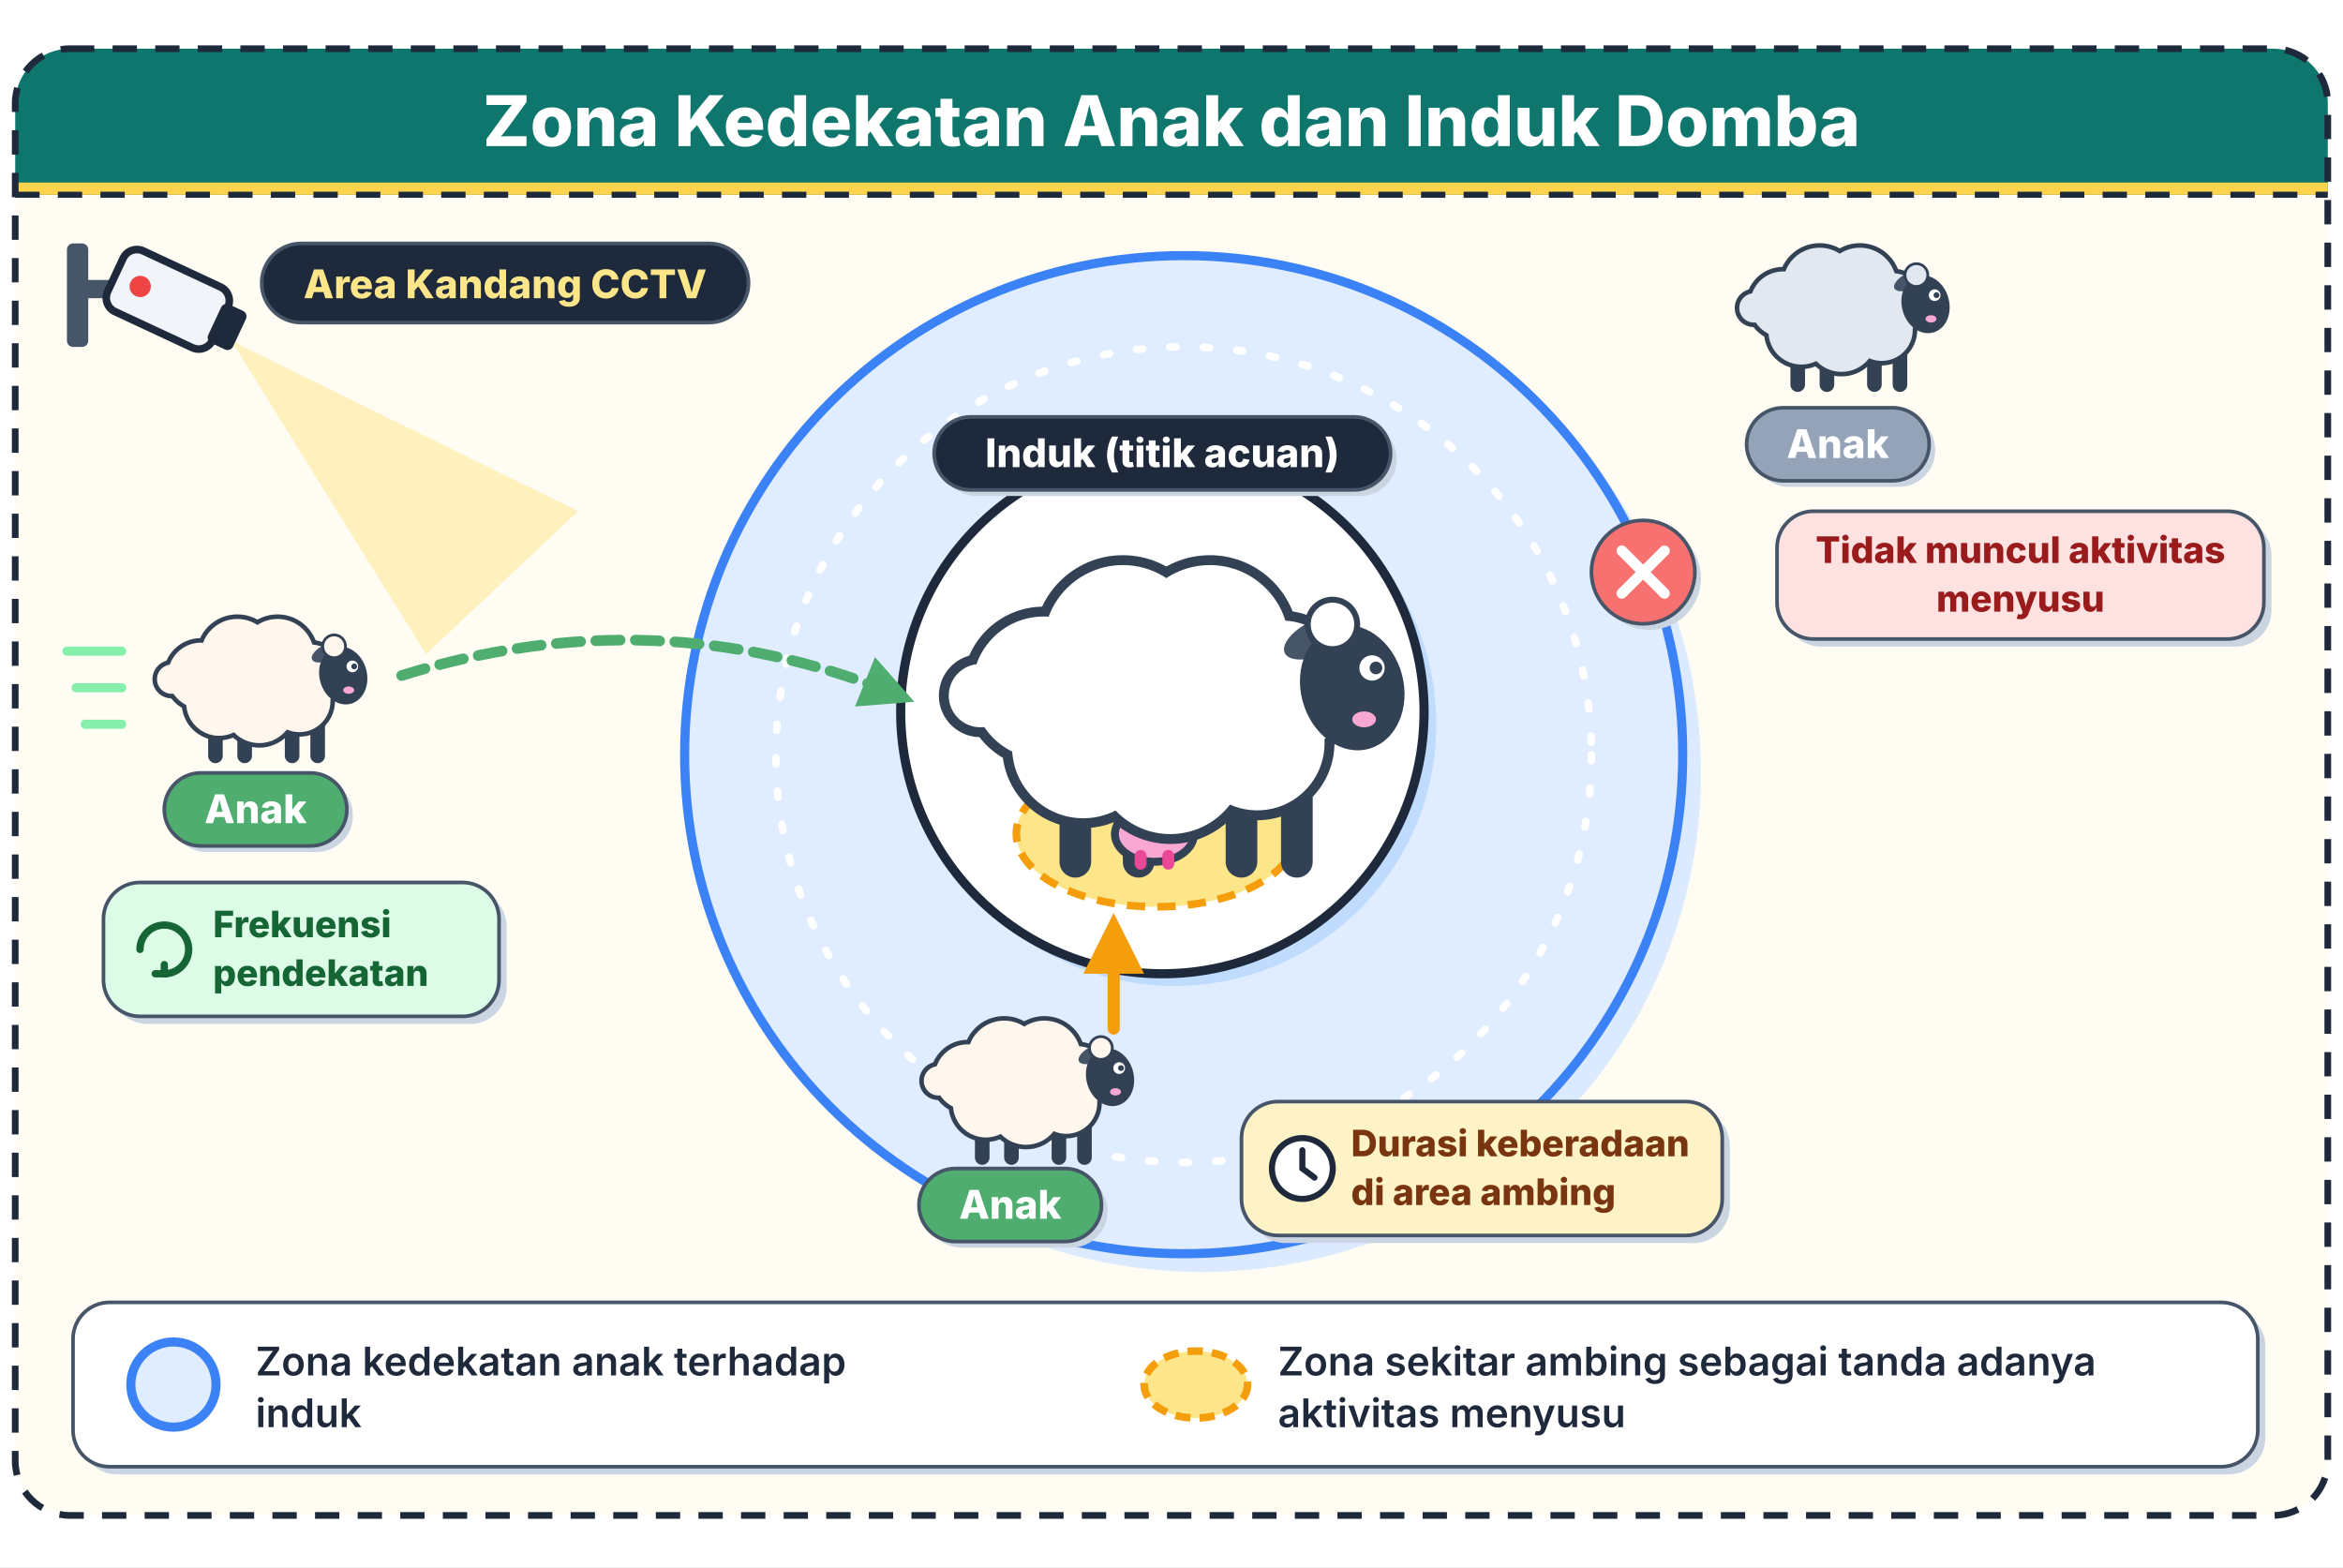
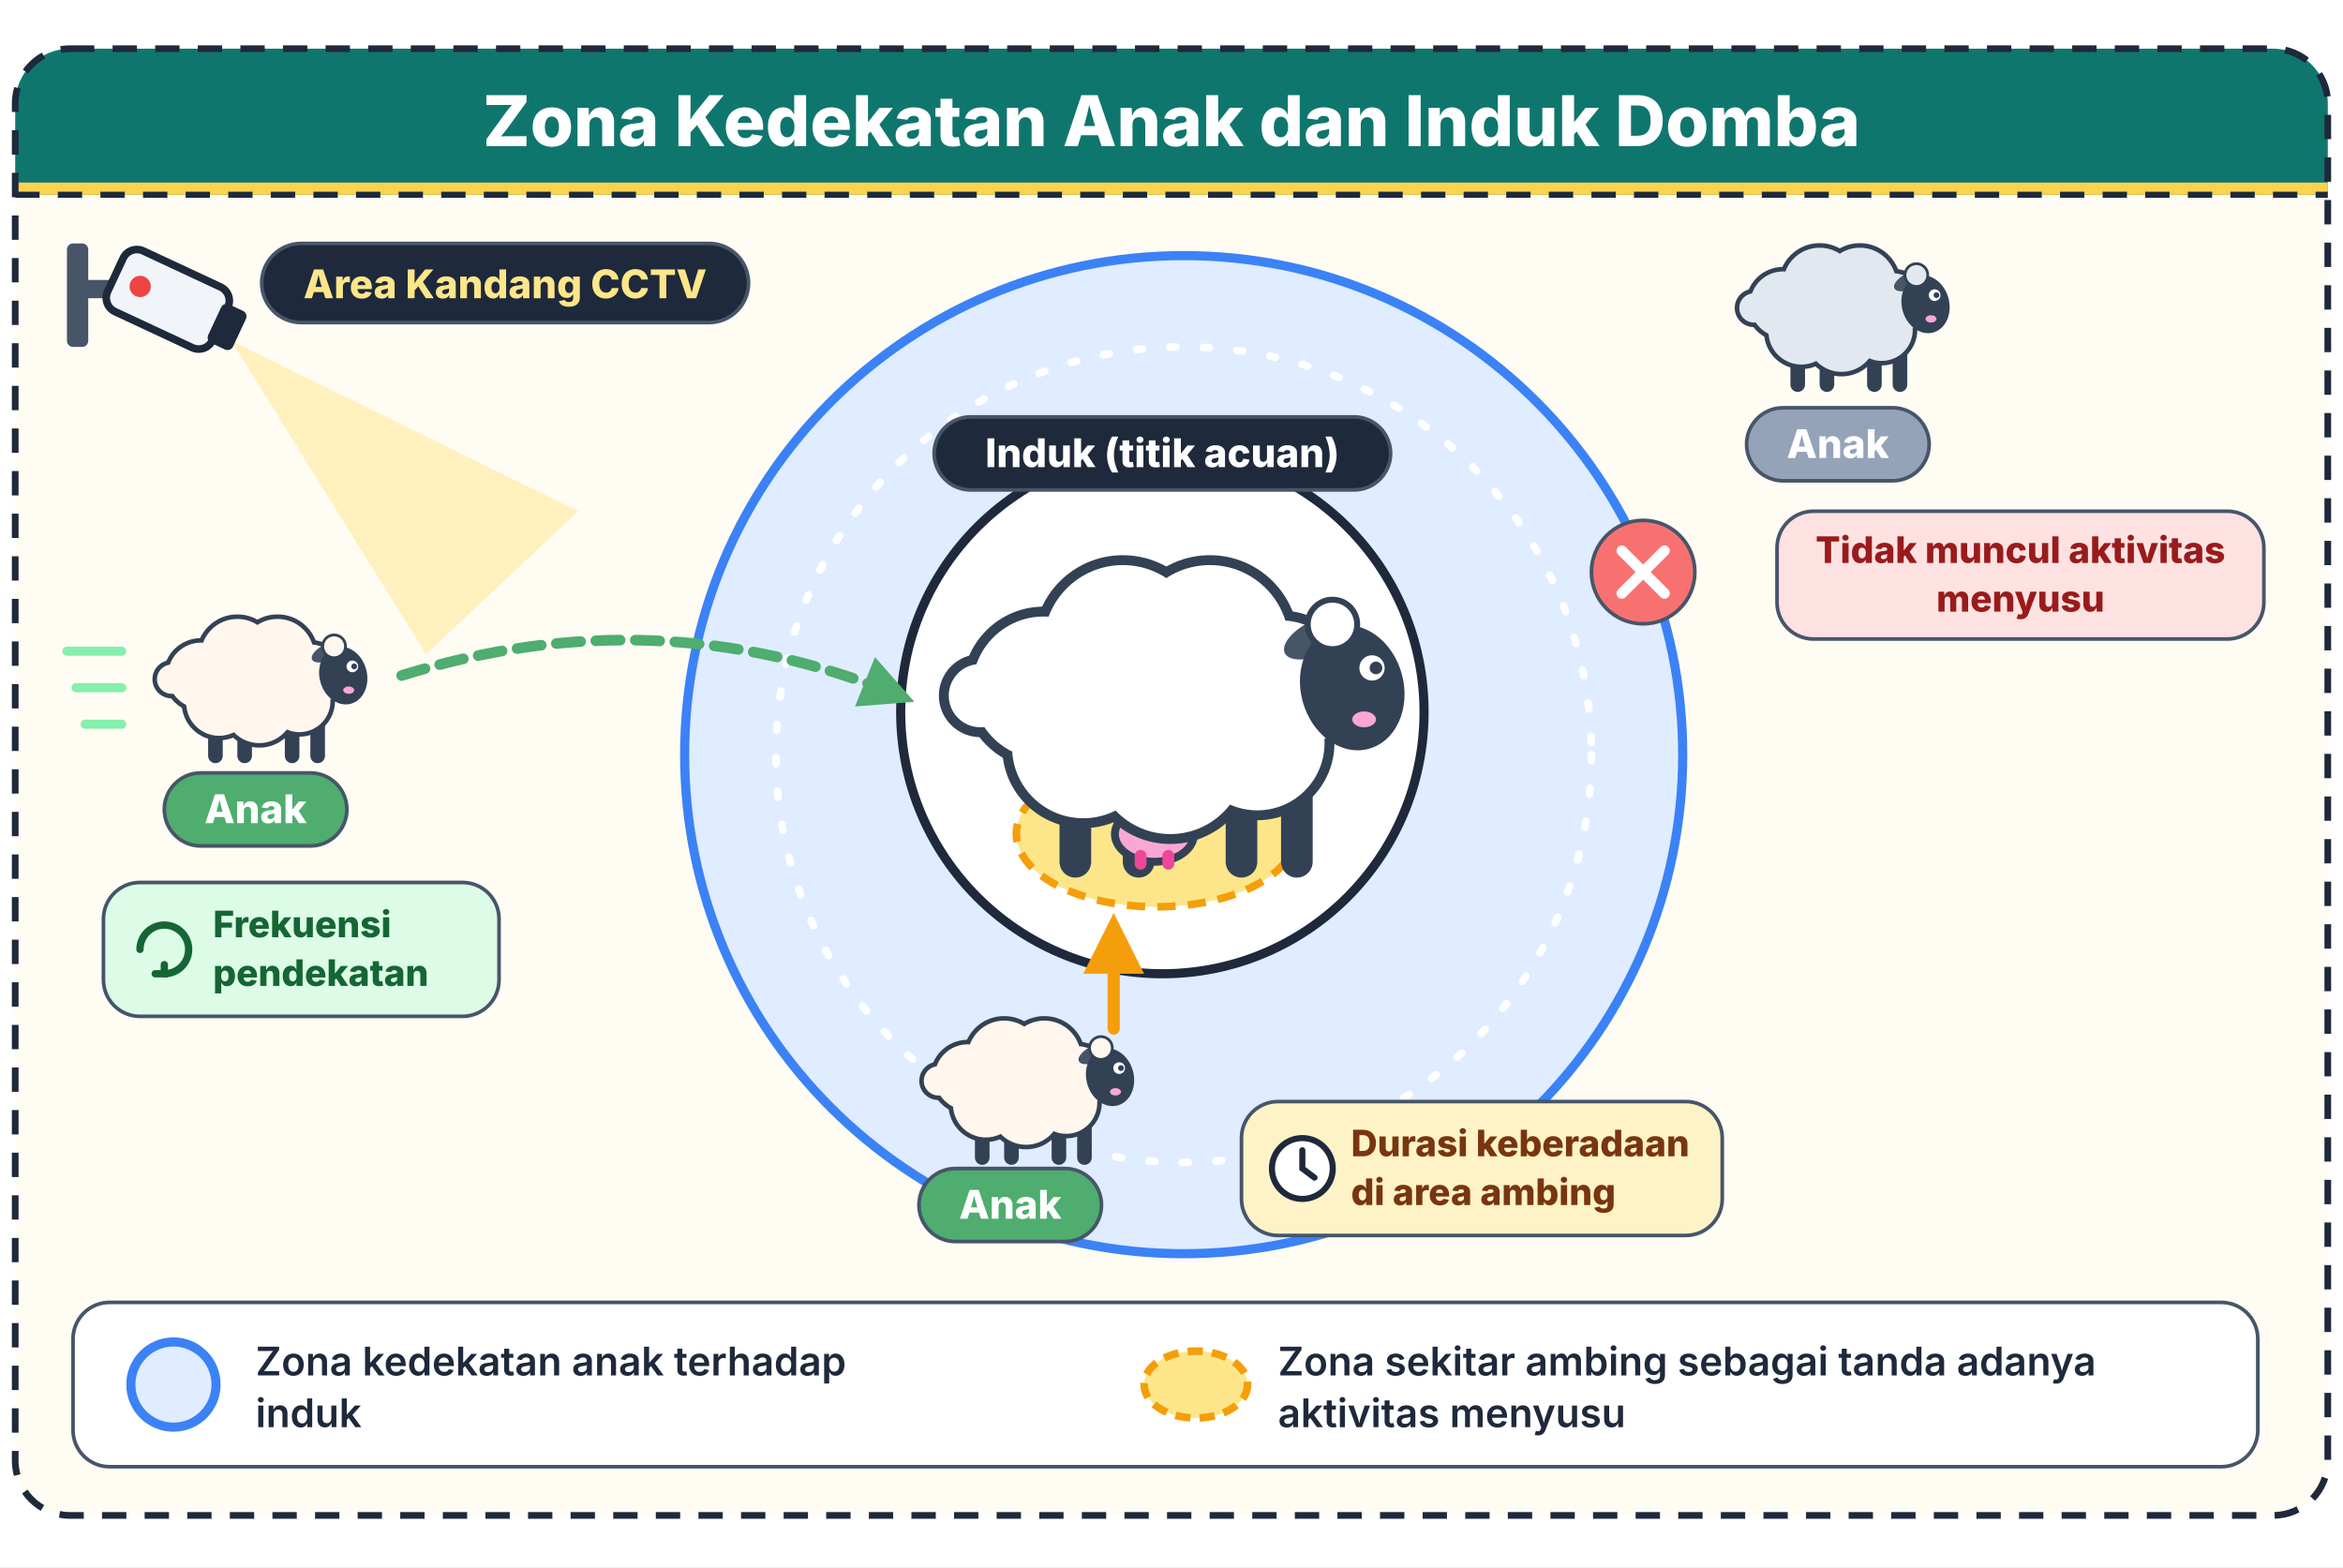
<svg xmlns="http://www.w3.org/2000/svg" width="770" height="515" viewBox="0 0 770 515" font-family="Inter, sans-serif">
  <defs>
    <clipPath id="card">
      <rect x="5" y="16" width="760" height="482" rx="18" />
    </clipPath>
    <marker id="aG" viewBox="0 0 10 10" refX="6" refY="5" markerWidth="5" markerHeight="5" orient="auto">
      <path d="M0,0 L10,5 L0,10 z" fill="#4ead6f" />
    </marker>
    <marker id="aO" viewBox="0 0 10 10" refX="6" refY="5" markerWidth="5" markerHeight="5" orient="auto">
      <path d="M0,0 L10,5 L0,10 z" fill="#f59e0b" />
    </marker>
  </defs>
  <rect width="770" height="515" fill="#ffffff" />
  <rect x="5" y="16" width="760" height="482" rx="18" fill="#fffcf3" />
  <g clip-path="url(#card)">
    <rect x="5" y="16" width="760" height="48" fill="#0f766e" />
    <rect x="5" y="60" width="760" height="4" fill="#fcd34d" />
  </g>
  <text x="385" y="48" text-anchor="middle" font-size="23" font-weight="800" fill="#ffffff">Zona Kedekatan Anak dan Induk Domba</text>
  <line x1="5" y1="64" x2="765" y2="64" stroke="#1e293b" stroke-width="2" stroke-dasharray="8 6" />
  <path d="M76,112 L140,215 L190,168 Z" fill="#fde68a" opacity="0.5" />
  <g transform="translate(22,80)">
    <rect x="0" y="0" width="7" height="34" rx="2" fill="#475569" />
    <rect x="5" y="12" width="14" height="6" fill="#475569" />
    <g transform="rotate(25 30 18)">
      <rect x="14" y="6" width="38" height="22" rx="5" fill="#f1f5f9" stroke="#1e293b" stroke-width="2.5" />
      <rect x="50" y="10" width="9" height="14" rx="2" fill="#1e293b" />
      <circle cx="23" cy="17" r="3.5" fill="#ef4444" />
    </g>
  </g>
-   <rect x="86" y="80" width="160" height="26" rx="13" fill="#cbd5e1" />
  <rect x="86" y="80" width="160" height="26" rx="13" fill="#1e293b" stroke="#475569" stroke-width="1.2" />
  <text x="166" y="98" text-anchor="middle" font-size="13" font-weight="800" fill="#fde68a">Area Kandang CCTV</text>
-   <circle cx="395" cy="254" r="164" fill="#dbeafe" />
  <circle cx="389" cy="248" r="164" fill="#e0ecff" stroke="#3b82f6" stroke-width="3" />
  <circle cx="389" cy="248" r="134" fill="none" stroke="#ffffff" stroke-width="2.5" stroke-dasharray="2 9" stroke-linecap="round" />
-   <circle cx="386" cy="238" r="86" fill="#bfdbfe" />
  <circle cx="382" cy="234" r="86" fill="#ffffff" stroke="#1e293b" stroke-width="3" />
  <ellipse cx="380" cy="274" rx="46" ry="24" fill="#fde68a" stroke="#f59e0b" stroke-width="2.5" stroke-dasharray="6 4" />
  <g transform="translate(304,174) scale(1.3)">
    <rect x="34" y="62" width="8" height="26" rx="4" fill="#334155" />
    <rect x="50" y="62" width="8" height="26" rx="4" fill="#334155" />
    <rect x="76" y="62" width="8" height="26" rx="4" fill="#334155" />
    <rect x="90" y="62" width="8" height="26" rx="4" fill="#334155" />
    <ellipse cx="58" cy="77" rx="10" ry="7" fill="#f9a8d4" stroke="#334155" stroke-width="2" />
    <rect x="53" y="81" width="3" height="5" rx="1.5" fill="#ec4899" />
    <rect x="60" y="81" width="3" height="5" rx="1.5" fill="#ec4899" />
    <circle cx="30" cy="40" r="20.5" fill="#334155" />
    <circle cx="50" cy="29" r="22.5" fill="#334155" />
    <circle cx="72" cy="29" r="22.5" fill="#334155" />
    <circle cx="90" cy="40" r="19.5" fill="#334155" />
    <circle cx="40" cy="55" r="20.5" fill="#334155" />
    <circle cx="62" cy="58" r="21.5" fill="#334155" />
    <circle cx="84" cy="54" r="19.5" fill="#334155" />
    <circle cx="14" cy="42" r="10.5" fill="#334155" />
    <circle cx="30" cy="40" r="18" fill="#ffffff" />
    <circle cx="50" cy="29" r="20" fill="#ffffff" />
    <circle cx="72" cy="29" r="20" fill="#ffffff" />
    <circle cx="90" cy="40" r="17" fill="#ffffff" />
    <circle cx="40" cy="55" r="18" fill="#ffffff" />
    <circle cx="62" cy="58" r="19" fill="#ffffff" />
    <circle cx="84" cy="54" r="17" fill="#ffffff" />
    <circle cx="14" cy="42" r="8" fill="#ffffff" />
    <ellipse cx="100" cy="27" rx="10" ry="4.5" fill="#475569" transform="rotate(-25 100 27)" />
    <ellipse cx="108" cy="40" rx="13" ry="16" fill="#334155" transform="rotate(-15 108 40)" />
    <circle cx="103" cy="24" r="7" fill="#334155" />
    <circle cx="103" cy="24" r="5.5" fill="#ffffff" />
    <circle cx="113" cy="35" r="3.2" fill="#fff" />
    <circle cx="114" cy="35" r="1.6" fill="#334155" />
    <ellipse cx="111" cy="48" rx="3" ry="2" fill="#f9a8d4" />
  </g>
-   <rect x="309.0" y="139" width="150" height="24" rx="12" fill="#cbd5e1" />
  <rect x="307.0" y="137" width="150" height="24" rx="12" fill="#1e293b" stroke="#475569" stroke-width="1.2" />
  <text x="382" y="153.5" text-anchor="middle" font-size="13" font-weight="800" fill="#fff">Induk (titik acuan)</text>
  <line x1="366" y1="338" x2="366" y2="308" stroke="#f59e0b" stroke-width="4" stroke-linecap="round" marker-end="url(#aO)" />
  <g transform="translate(300,330) scale(0.6)">
    <rect x="34" y="62" width="8" height="26" rx="4" fill="#334155" />
    <rect x="50" y="62" width="8" height="26" rx="4" fill="#334155" />
    <rect x="76" y="62" width="8" height="26" rx="4" fill="#334155" />
    <rect x="90" y="62" width="8" height="26" rx="4" fill="#334155" />
    <circle cx="30" cy="40" r="20.5" fill="#334155" />
    <circle cx="50" cy="29" r="22.5" fill="#334155" />
    <circle cx="72" cy="29" r="22.5" fill="#334155" />
    <circle cx="90" cy="40" r="19.5" fill="#334155" />
    <circle cx="40" cy="55" r="20.5" fill="#334155" />
    <circle cx="62" cy="58" r="21.5" fill="#334155" />
    <circle cx="84" cy="54" r="19.5" fill="#334155" />
    <circle cx="14" cy="42" r="10.5" fill="#334155" />
    <circle cx="30" cy="40" r="18" fill="#fff7ed" />
    <circle cx="50" cy="29" r="20" fill="#fff7ed" />
    <circle cx="72" cy="29" r="20" fill="#fff7ed" />
    <circle cx="90" cy="40" r="17" fill="#fff7ed" />
    <circle cx="40" cy="55" r="18" fill="#fff7ed" />
    <circle cx="62" cy="58" r="19" fill="#fff7ed" />
    <circle cx="84" cy="54" r="17" fill="#fff7ed" />
    <circle cx="14" cy="42" r="8" fill="#fff7ed" />
    <ellipse cx="100" cy="27" rx="10" ry="4.5" fill="#475569" transform="rotate(-25 100 27)" />
    <ellipse cx="108" cy="40" rx="13" ry="16" fill="#334155" transform="rotate(-15 108 40)" />
    <circle cx="103" cy="24" r="7" fill="#334155" />
    <circle cx="103" cy="24" r="5.5" fill="#fff7ed" />
    <circle cx="113" cy="35" r="3.2" fill="#fff" />
    <circle cx="114" cy="35" r="1.6" fill="#334155" />
    <ellipse cx="111" cy="48" rx="3" ry="2" fill="#f9a8d4" />
  </g>
-   <rect x="304.0" y="386" width="60" height="24" rx="12" fill="#cbd5e1" />
  <rect x="302.0" y="384" width="60" height="24" rx="12" fill="#4ead6f" stroke="#475569" stroke-width="1.2" />
  <text x="332" y="400.5" text-anchor="middle" font-size="13" font-weight="800" fill="#fff">Anak</text>
-   <rect x="410.5" y="364.5" width="158" height="44" rx="12" fill="#cbd5e1" />
  <rect x="408" y="362" width="158" height="44" rx="12" fill="#fef3c7" stroke="#475569" stroke-width="1.2" />
  <circle cx="428" cy="384" r="10" fill="#fff" stroke="#1e293b" stroke-width="2" />
  <path d="M428,378 L428,384 L432,387" stroke="#1e293b" stroke-width="2" fill="none" stroke-linecap="round" />
  <text x="444" y="380" text-anchor="start" font-size="12" font-weight="800" fill="#78350f">Durasi keberadaan</text>
  <text x="444" y="396" text-anchor="start" font-size="12" font-weight="800" fill="#78350f">di area ambing</text>
  <line x1="22" y1="214" x2="40" y2="214" stroke="#86efac" stroke-width="3" stroke-linecap="round" />
  <line x1="25" y1="226" x2="40" y2="226" stroke="#86efac" stroke-width="3" stroke-linecap="round" />
  <line x1="28" y1="238" x2="40" y2="238" stroke="#86efac" stroke-width="3" stroke-linecap="round" />
  <g transform="translate(48,198) scale(0.6)">
    <rect x="34" y="62" width="8" height="26" rx="4" fill="#334155" />
    <rect x="50" y="62" width="8" height="26" rx="4" fill="#334155" />
    <rect x="76" y="62" width="8" height="26" rx="4" fill="#334155" />
    <rect x="90" y="62" width="8" height="26" rx="4" fill="#334155" />
    <circle cx="30" cy="40" r="20.5" fill="#334155" />
    <circle cx="50" cy="29" r="22.5" fill="#334155" />
    <circle cx="72" cy="29" r="22.5" fill="#334155" />
    <circle cx="90" cy="40" r="19.5" fill="#334155" />
    <circle cx="40" cy="55" r="20.5" fill="#334155" />
    <circle cx="62" cy="58" r="21.5" fill="#334155" />
    <circle cx="84" cy="54" r="19.5" fill="#334155" />
    <circle cx="14" cy="42" r="10.5" fill="#334155" />
    <circle cx="30" cy="40" r="18" fill="#fff7ed" />
    <circle cx="50" cy="29" r="20" fill="#fff7ed" />
    <circle cx="72" cy="29" r="20" fill="#fff7ed" />
    <circle cx="90" cy="40" r="17" fill="#fff7ed" />
    <circle cx="40" cy="55" r="18" fill="#fff7ed" />
    <circle cx="62" cy="58" r="19" fill="#fff7ed" />
    <circle cx="84" cy="54" r="17" fill="#fff7ed" />
    <circle cx="14" cy="42" r="8" fill="#fff7ed" />
    <ellipse cx="100" cy="27" rx="10" ry="4.5" fill="#475569" transform="rotate(-25 100 27)" />
    <ellipse cx="108" cy="40" rx="13" ry="16" fill="#334155" transform="rotate(-15 108 40)" />
    <circle cx="103" cy="24" r="7" fill="#334155" />
    <circle cx="103" cy="24" r="5.5" fill="#fff7ed" />
    <circle cx="113" cy="35" r="3.2" fill="#fff" />
    <circle cx="114" cy="35" r="1.6" fill="#334155" />
    <ellipse cx="111" cy="48" rx="3" ry="2" fill="#f9a8d4" />
  </g>
-   <rect x="56.0" y="256" width="60" height="24" rx="12" fill="#cbd5e1" />
  <rect x="54.0" y="254" width="60" height="24" rx="12" fill="#4ead6f" stroke="#475569" stroke-width="1.2" />
  <text x="84" y="270.5" text-anchor="middle" font-size="13" font-weight="800" fill="#fff">Anak</text>
  <path d="M132,222 Q215,196 294,228" fill="none" stroke="#4ead6f" stroke-width="3.5" stroke-dasharray="8 5" stroke-linecap="round" marker-end="url(#aG)" />
-   <rect x="36.5" y="292.5" width="130" height="44" rx="12" fill="#cbd5e1" />
  <rect x="34" y="290" width="130" height="44" rx="12" fill="#dcfce7" stroke="#475569" stroke-width="1.2" />
  <g transform="translate(54,312)" fill="none" stroke="#166534" stroke-width="2.4" stroke-linecap="round">
    <path d="M-8,0 A8,8 0 1 1 0,8" />
    <path d="M-3,8 L0,8 L0,5" />
  </g>
  <text x="70" y="308" text-anchor="start" font-size="12" font-weight="800" fill="#166534">Frekuensi</text>
  <text x="70" y="324" text-anchor="start" font-size="12" font-weight="800" fill="#166534">pendekatan</text>
  <g transform="translate(568,76) scale(0.6)">
    <rect x="34" y="62" width="8" height="26" rx="4" fill="#334155" />
    <rect x="50" y="62" width="8" height="26" rx="4" fill="#334155" />
    <rect x="76" y="62" width="8" height="26" rx="4" fill="#334155" />
    <rect x="90" y="62" width="8" height="26" rx="4" fill="#334155" />
    <circle cx="30" cy="40" r="20.5" fill="#334155" />
    <circle cx="50" cy="29" r="22.5" fill="#334155" />
    <circle cx="72" cy="29" r="22.5" fill="#334155" />
    <circle cx="90" cy="40" r="19.5" fill="#334155" />
    <circle cx="40" cy="55" r="20.5" fill="#334155" />
    <circle cx="62" cy="58" r="21.5" fill="#334155" />
    <circle cx="84" cy="54" r="19.5" fill="#334155" />
    <circle cx="14" cy="42" r="10.5" fill="#334155" />
    <circle cx="30" cy="40" r="18" fill="#e2e8f0" />
    <circle cx="50" cy="29" r="20" fill="#e2e8f0" />
    <circle cx="72" cy="29" r="20" fill="#e2e8f0" />
    <circle cx="90" cy="40" r="17" fill="#e2e8f0" />
    <circle cx="40" cy="55" r="18" fill="#e2e8f0" />
    <circle cx="62" cy="58" r="19" fill="#e2e8f0" />
    <circle cx="84" cy="54" r="17" fill="#e2e8f0" />
    <circle cx="14" cy="42" r="8" fill="#e2e8f0" />
    <ellipse cx="100" cy="27" rx="10" ry="4.5" fill="#475569" transform="rotate(-25 100 27)" />
    <ellipse cx="108" cy="40" rx="13" ry="16" fill="#334155" transform="rotate(-15 108 40)" />
    <circle cx="103" cy="24" r="7" fill="#334155" />
    <circle cx="103" cy="24" r="5.5" fill="#e2e8f0" />
    <circle cx="113" cy="35" r="3.2" fill="#fff" />
    <circle cx="114" cy="35" r="1.6" fill="#334155" />
    <ellipse cx="111" cy="48" rx="3" ry="2" fill="#f9a8d4" />
  </g>
-   <rect x="576.0" y="136" width="60" height="24" rx="12" fill="#cbd5e1" />
  <rect x="574.0" y="134" width="60" height="24" rx="12" fill="#94a3b8" stroke="#475569" stroke-width="1.2" />
  <text x="604" y="150.5" text-anchor="middle" font-size="13" font-weight="800" fill="#fff">Anak</text>
-   <circle cx="542" cy="190" r="17" fill="#cbd5e1" />
  <circle cx="540" cy="188" r="17" fill="#f87171" stroke="#475569" stroke-width="1.2" />
  <path d="M533,181 L547,195 M547,181 L533,195" stroke="#fff" stroke-width="3.5" stroke-linecap="round" />
-   <rect x="586.5" y="170.5" width="160" height="42" rx="12" fill="#cbd5e1" />
  <rect x="584" y="168" width="160" height="42" rx="12" fill="#fee2e2" stroke="#475569" stroke-width="1.2" />
  <text x="664" y="185" text-anchor="middle" font-size="12" font-weight="800" fill="#991b1b">Tidak muncul aktivitas</text>
  <text x="664" y="201" text-anchor="middle" font-size="12" font-weight="800" fill="#991b1b">menyusu</text>
-   <rect x="26.5" y="430.5" width="718" height="54" rx="12" fill="#cbd5e1" />
  <rect x="24" y="428" width="718" height="54" rx="12" fill="#ffffff" stroke="#475569" stroke-width="1.2" />
  <circle cx="57" cy="455" r="14" fill="#e0ecff" stroke="#3b82f6" stroke-width="3" />
  <text x="84" y="452" font-size="13" font-weight="600" fill="#1e293b">Zona kedekatan anak terhadap</text>
  <text x="84" y="469" font-size="13" font-weight="600" fill="#1e293b">induk</text>
  <ellipse cx="393" cy="455" rx="17" ry="11" fill="#fde68a" stroke="#f59e0b" stroke-width="2.5" stroke-dasharray="5 3" />
  <text x="420" y="452" font-size="13" font-weight="600" fill="#1e293b">Zona sekitar ambing sebagai tanda adanya</text>
  <text x="420" y="469" font-size="13" font-weight="600" fill="#1e293b">aktivitas menyusu</text>
  <rect x="5" y="16" width="760" height="482" rx="18" fill="none" stroke="#1e293b" stroke-width="2.2" stroke-dasharray="8 6" />
</svg>
